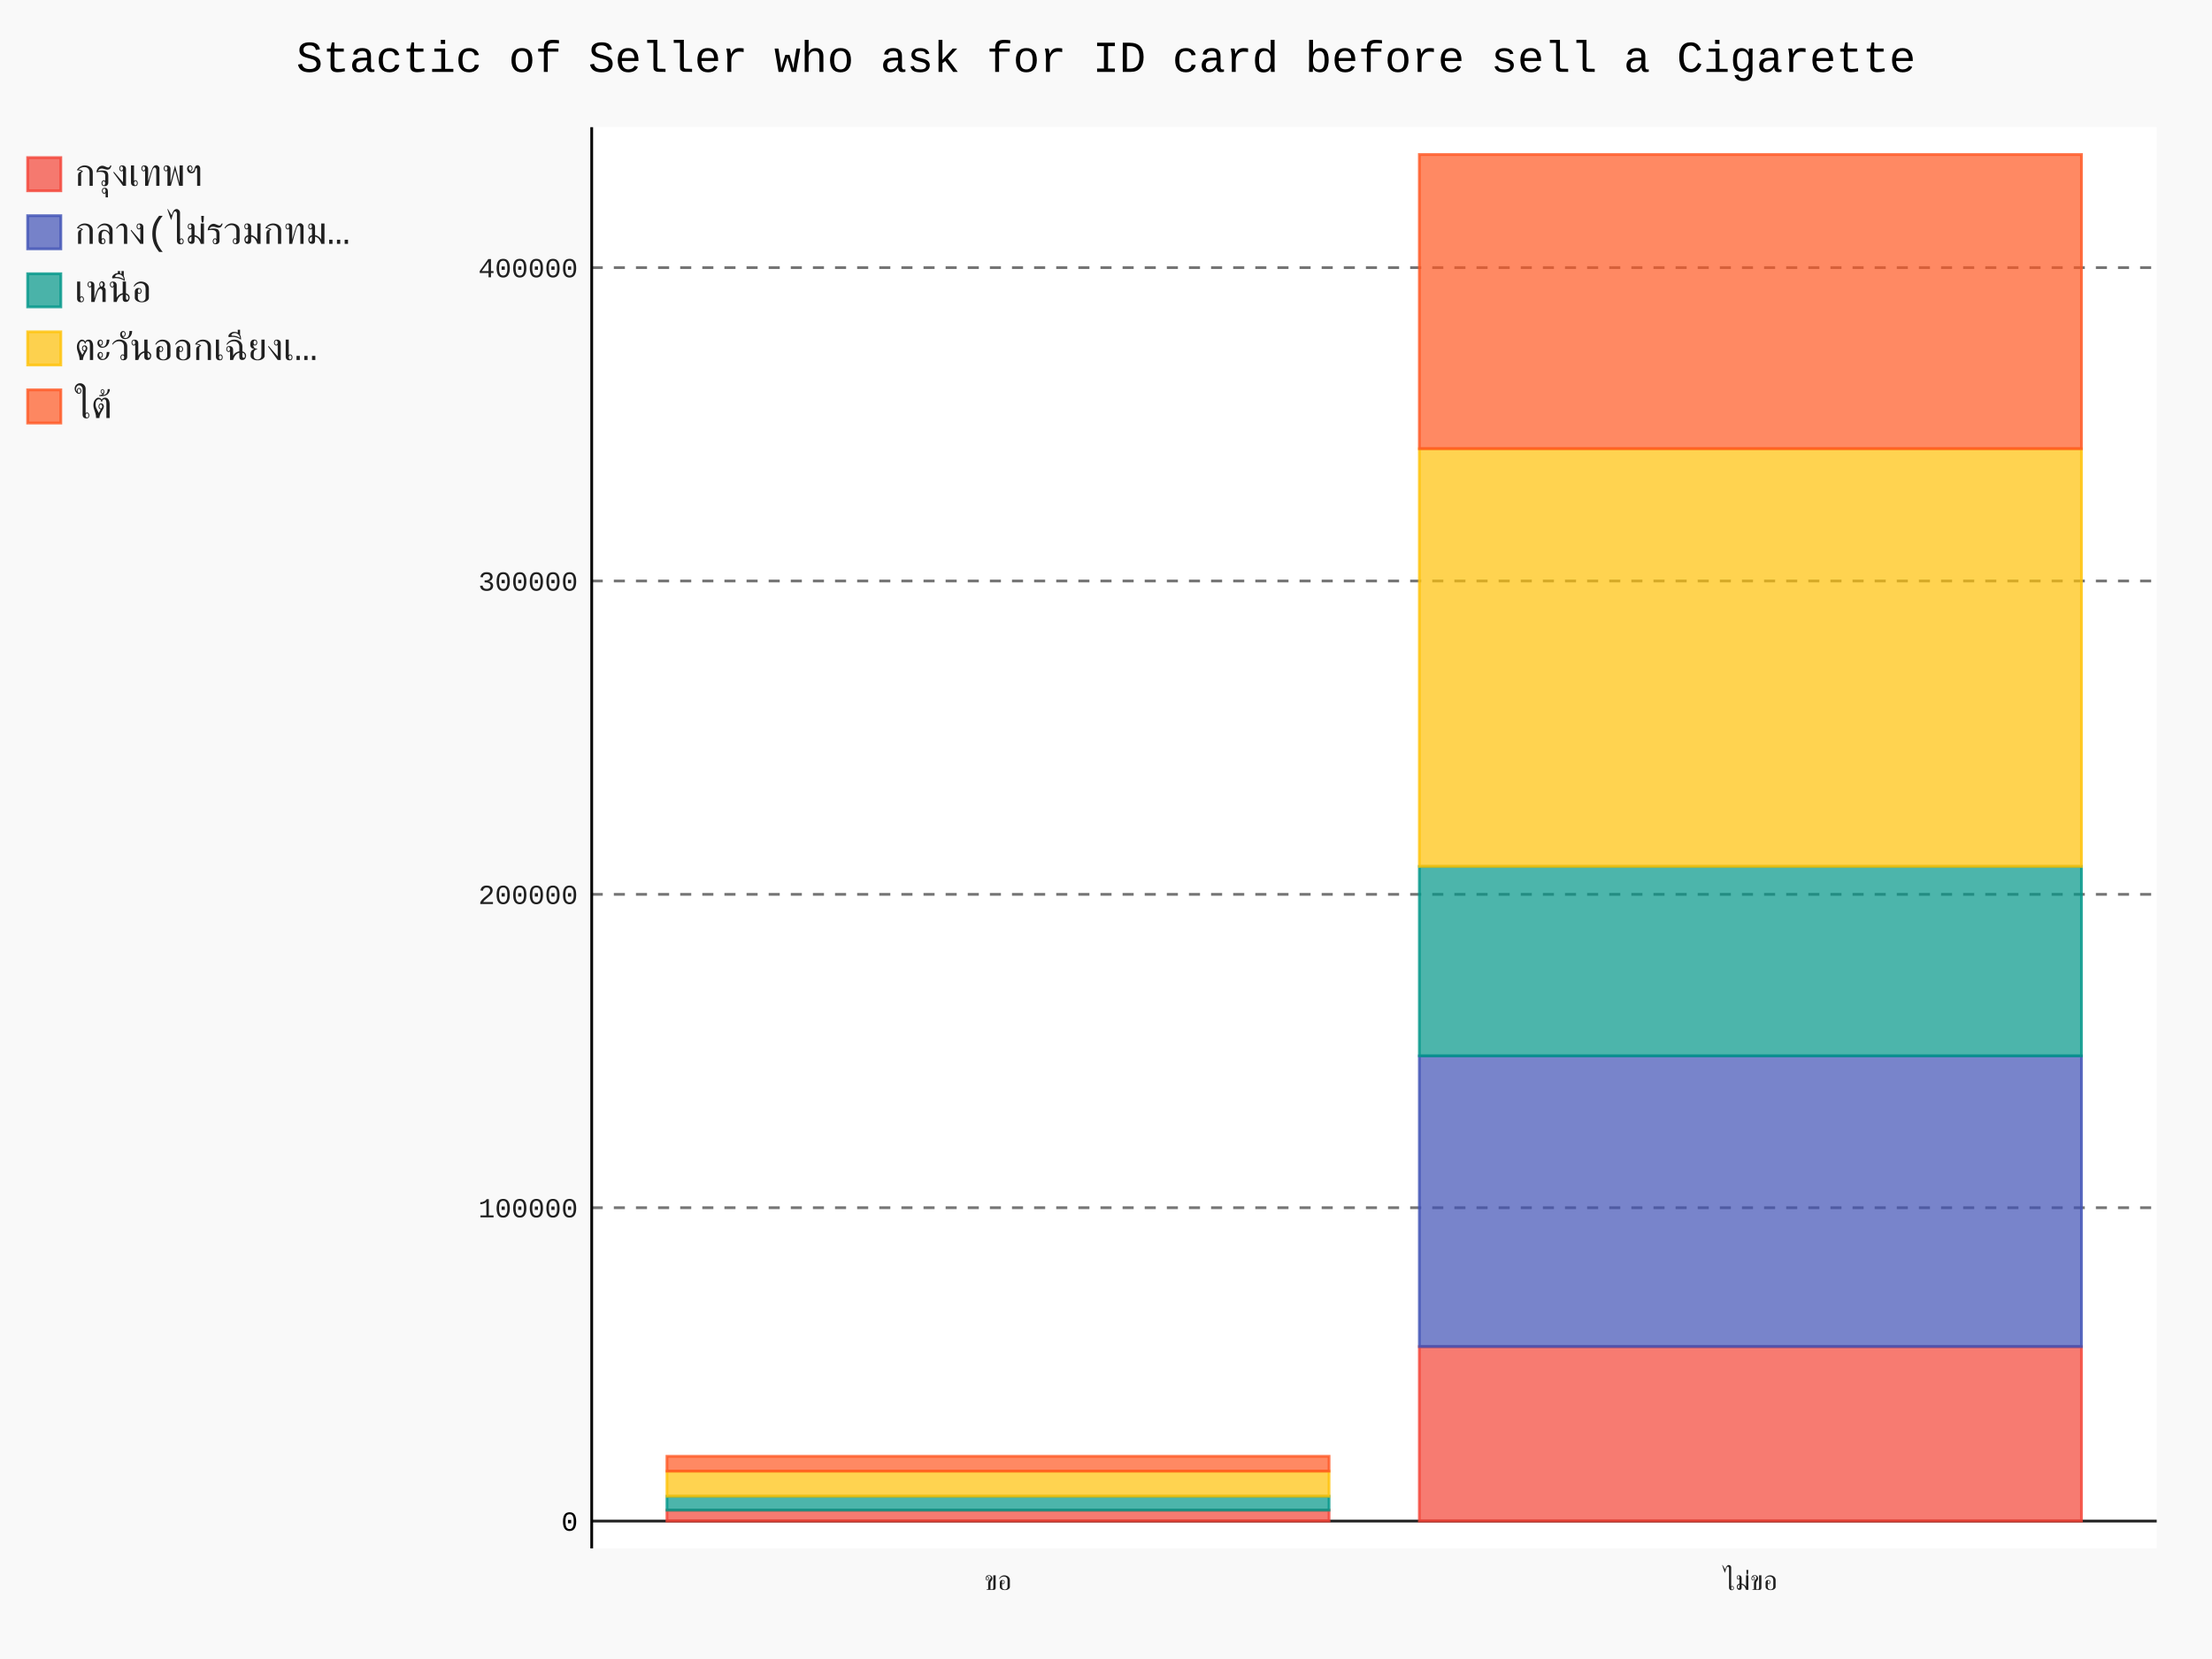
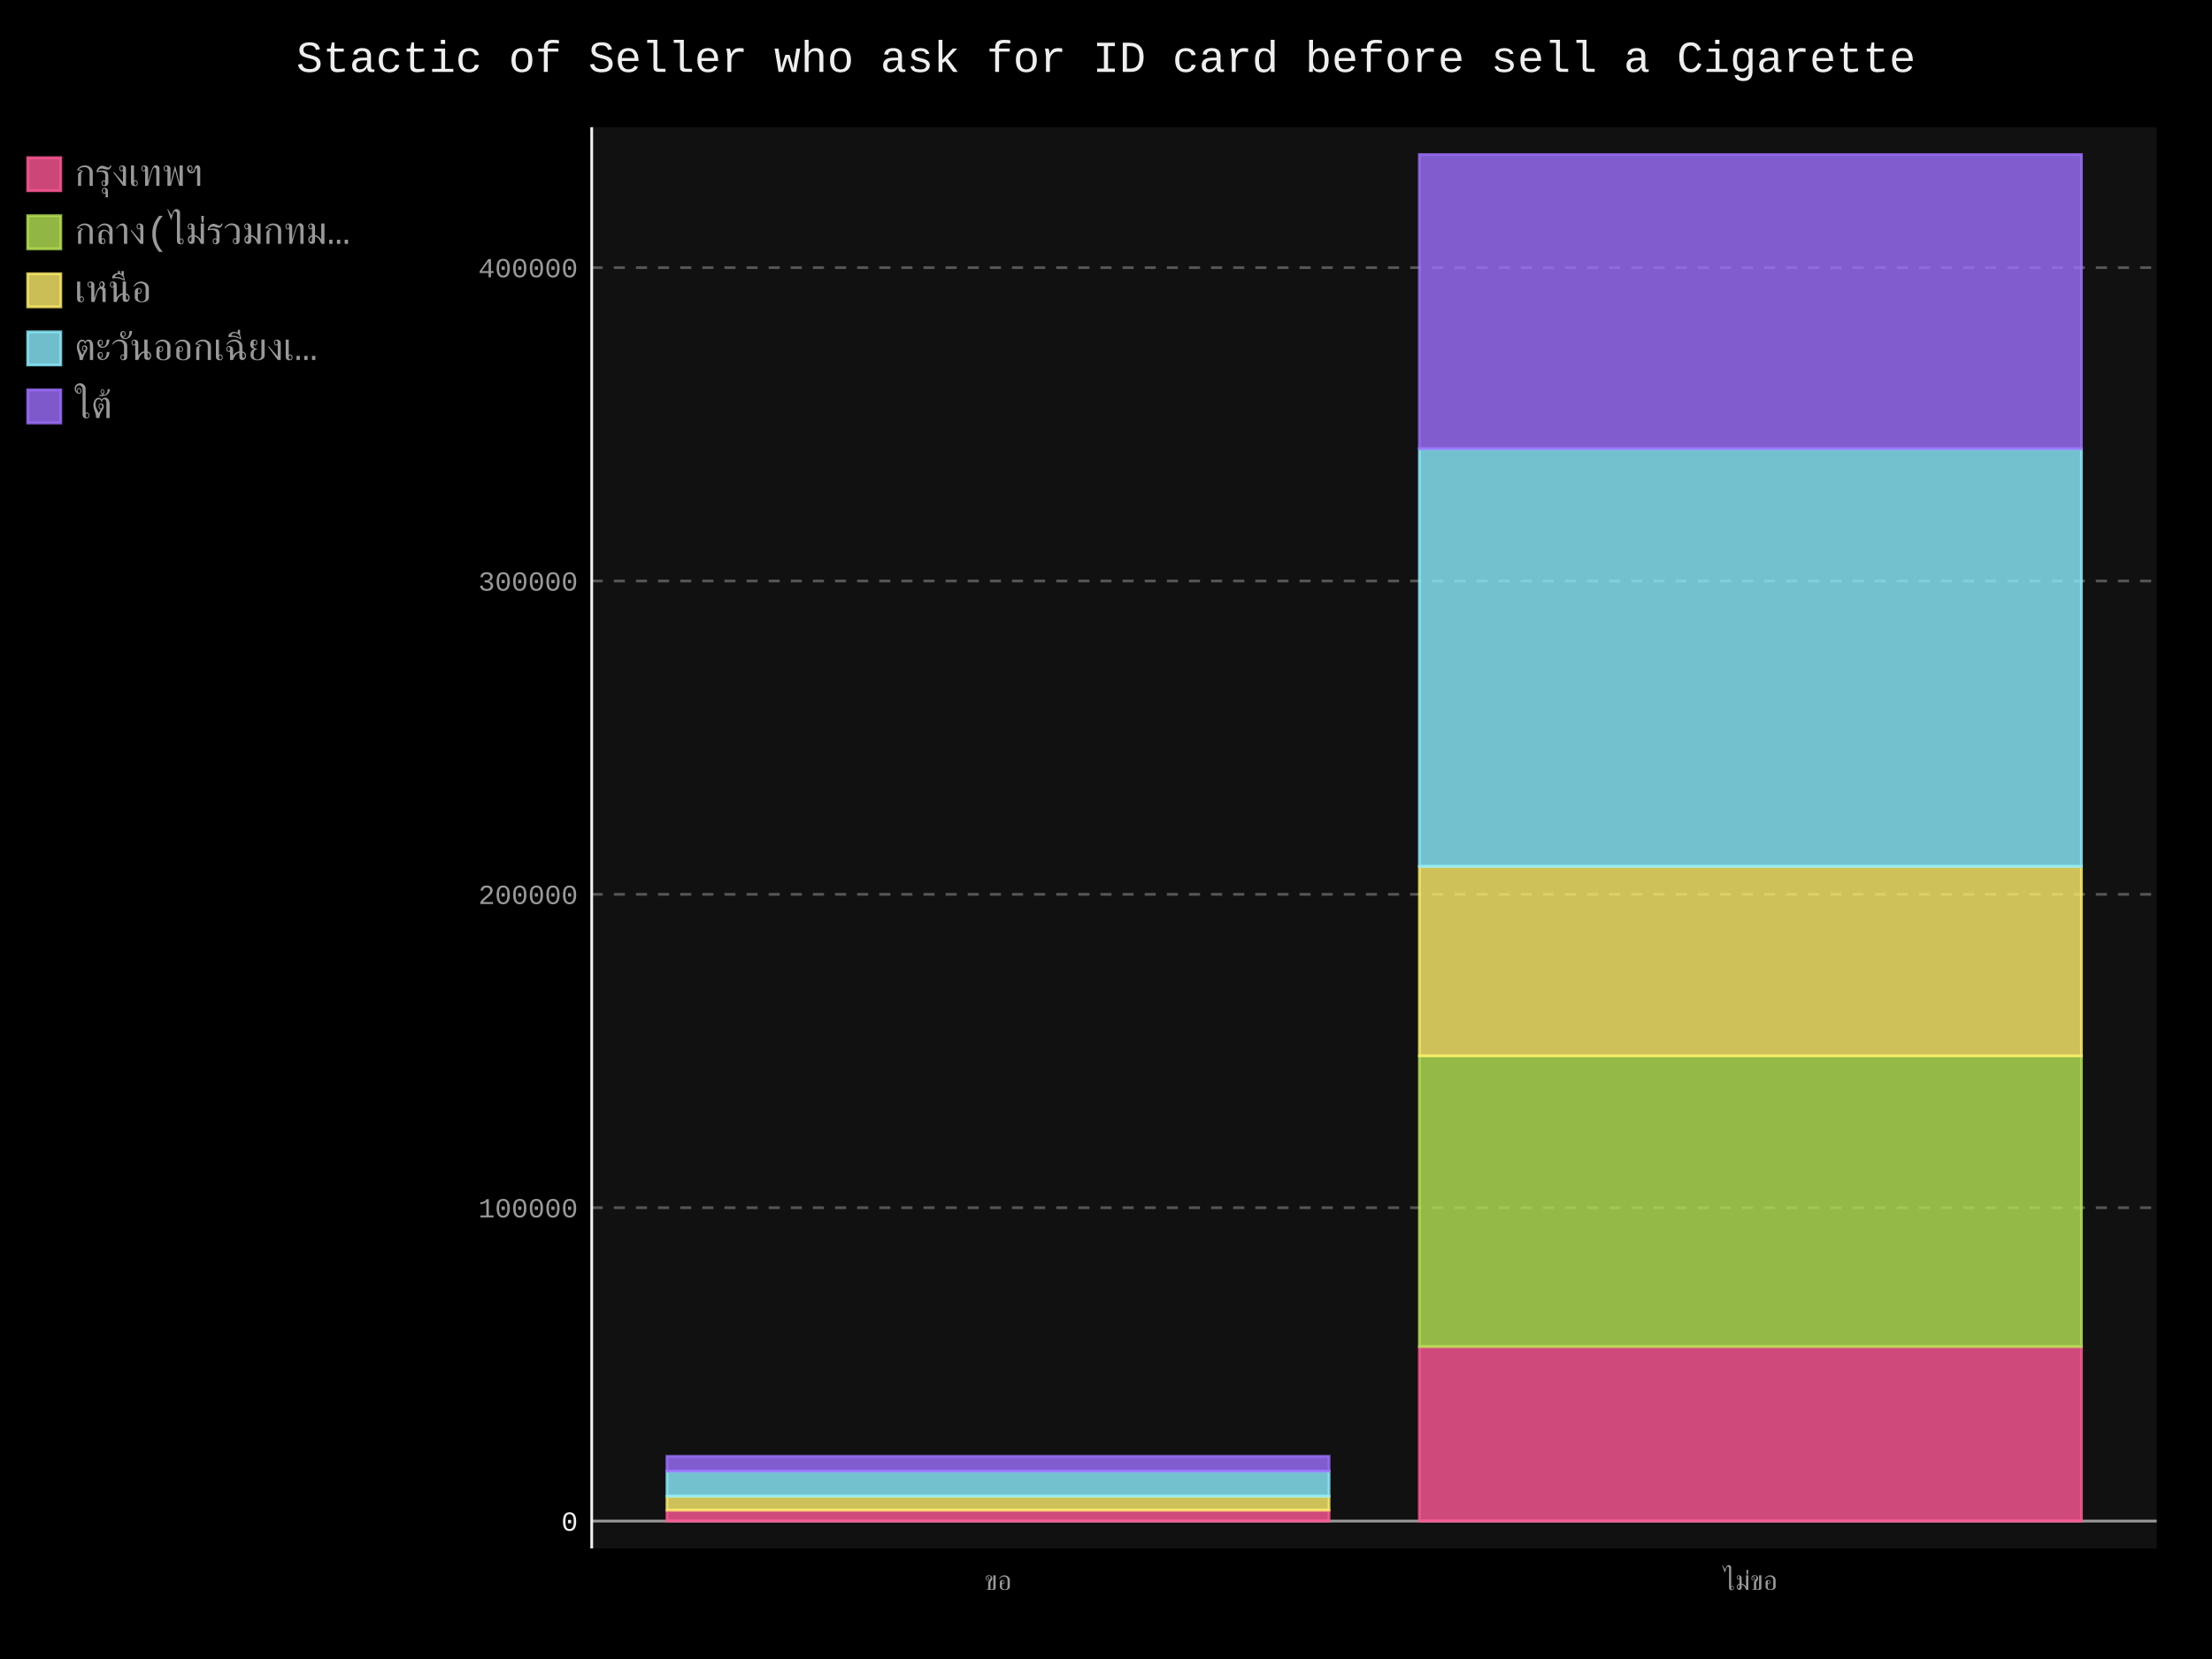
- <svg xmlns="http://www.w3.org/2000/svg" class="pygal-chart" id="chart-8ab244e9-96a5-4beb-9308-c2ca5ccea273" viewBox="0 0 800 600">
+ <svg xmlns="http://www.w3.org/2000/svg" class="pygal-chart" id="chart-795cc21f-d510-4e92-818a-43b54088a306" viewBox="0 0 800 600">
  <defs>
-     <style type="text/css">#chart-8ab244e9-96a5-4beb-9308-c2ca5ccea273{-webkit-user-select:none;-webkit-font-smoothing:antialiased;font-family:Consolas,"Liberation Mono",Menlo,Courier,monospace}#chart-8ab244e9-96a5-4beb-9308-c2ca5ccea273 .title{font-family:Consolas,"Liberation Mono",Menlo,Courier,monospace;font-size:16px}#chart-8ab244e9-96a5-4beb-9308-c2ca5ccea273 .legends .legend text{font-family:Consolas,"Liberation Mono",Menlo,Courier,monospace;font-size:14px}#chart-8ab244e9-96a5-4beb-9308-c2ca5ccea273 .axis text{font-family:Consolas,"Liberation Mono",Menlo,Courier,monospace;font-size:10px}#chart-8ab244e9-96a5-4beb-9308-c2ca5ccea273 .axis text.major{font-family:Consolas,"Liberation Mono",Menlo,Courier,monospace;font-size:10px}#chart-8ab244e9-96a5-4beb-9308-c2ca5ccea273 .text-overlay text.value{font-family:Consolas,"Liberation Mono",Menlo,Courier,monospace;font-size:16px}#chart-8ab244e9-96a5-4beb-9308-c2ca5ccea273 .text-overlay text.label{font-family:Consolas,"Liberation Mono",Menlo,Courier,monospace;font-size:10px}#chart-8ab244e9-96a5-4beb-9308-c2ca5ccea273 .tooltip{font-family:Consolas,"Liberation Mono",Menlo,Courier,monospace;font-size:14px}#chart-8ab244e9-96a5-4beb-9308-c2ca5ccea273 text.no_data{font-family:Consolas,"Liberation Mono",Menlo,Courier,monospace;font-size:64px}
- #chart-8ab244e9-96a5-4beb-9308-c2ca5ccea273{background-color:rgba(249,249,249,1)}#chart-8ab244e9-96a5-4beb-9308-c2ca5ccea273 path,#chart-8ab244e9-96a5-4beb-9308-c2ca5ccea273 line,#chart-8ab244e9-96a5-4beb-9308-c2ca5ccea273 rect,#chart-8ab244e9-96a5-4beb-9308-c2ca5ccea273 circle{-webkit-transition:150ms;-moz-transition:150ms;transition:150ms}#chart-8ab244e9-96a5-4beb-9308-c2ca5ccea273 .graph &gt; .background{fill:rgba(249,249,249,1)}#chart-8ab244e9-96a5-4beb-9308-c2ca5ccea273 .plot &gt; .background{fill:rgba(255,255,255,1)}#chart-8ab244e9-96a5-4beb-9308-c2ca5ccea273 .graph{fill:rgba(0,0,0,.87)}#chart-8ab244e9-96a5-4beb-9308-c2ca5ccea273 text.no_data{fill:rgba(0,0,0,1)}#chart-8ab244e9-96a5-4beb-9308-c2ca5ccea273 .title{fill:rgba(0,0,0,1)}#chart-8ab244e9-96a5-4beb-9308-c2ca5ccea273 .legends .legend text{fill:rgba(0,0,0,.87)}#chart-8ab244e9-96a5-4beb-9308-c2ca5ccea273 .legends .legend:hover text{fill:rgba(0,0,0,1)}#chart-8ab244e9-96a5-4beb-9308-c2ca5ccea273 .axis .line{stroke:rgba(0,0,0,1)}#chart-8ab244e9-96a5-4beb-9308-c2ca5ccea273 .axis .guide.line{stroke:rgba(0,0,0,.54)}#chart-8ab244e9-96a5-4beb-9308-c2ca5ccea273 .axis .major.line{stroke:rgba(0,0,0,.87)}#chart-8ab244e9-96a5-4beb-9308-c2ca5ccea273 .axis text.major{fill:rgba(0,0,0,1)}#chart-8ab244e9-96a5-4beb-9308-c2ca5ccea273 .axis.y .guides:hover .guide.line,#chart-8ab244e9-96a5-4beb-9308-c2ca5ccea273 .line-graph .axis.x .guides:hover .guide.line,#chart-8ab244e9-96a5-4beb-9308-c2ca5ccea273 .stackedline-graph .axis.x .guides:hover .guide.line,#chart-8ab244e9-96a5-4beb-9308-c2ca5ccea273 .xy-graph .axis.x .guides:hover .guide.line{stroke:rgba(0,0,0,1)}#chart-8ab244e9-96a5-4beb-9308-c2ca5ccea273 .axis .guides:hover text{fill:rgba(0,0,0,1)}#chart-8ab244e9-96a5-4beb-9308-c2ca5ccea273 .reactive{fill-opacity:.7;stroke-opacity:.8}#chart-8ab244e9-96a5-4beb-9308-c2ca5ccea273 .ci{stroke:rgba(0,0,0,.87)}#chart-8ab244e9-96a5-4beb-9308-c2ca5ccea273 .reactive.active,#chart-8ab244e9-96a5-4beb-9308-c2ca5ccea273 .active .reactive{fill-opacity:.8;stroke-opacity:.9;stroke-width:4}#chart-8ab244e9-96a5-4beb-9308-c2ca5ccea273 .ci .reactive.active{stroke-width:1.5}#chart-8ab244e9-96a5-4beb-9308-c2ca5ccea273 .series text{fill:rgba(0,0,0,1)}#chart-8ab244e9-96a5-4beb-9308-c2ca5ccea273 .tooltip rect{fill:rgba(255,255,255,1);stroke:rgba(0,0,0,1);-webkit-transition:opacity 150ms;-moz-transition:opacity 150ms;transition:opacity 150ms}#chart-8ab244e9-96a5-4beb-9308-c2ca5ccea273 .tooltip .label{fill:rgba(0,0,0,.87)}#chart-8ab244e9-96a5-4beb-9308-c2ca5ccea273 .tooltip .label{fill:rgba(0,0,0,.87)}#chart-8ab244e9-96a5-4beb-9308-c2ca5ccea273 .tooltip .legend{font-size:.8em;fill:rgba(0,0,0,.54)}#chart-8ab244e9-96a5-4beb-9308-c2ca5ccea273 .tooltip .x_label{font-size:.6em;fill:rgba(0,0,0,1)}#chart-8ab244e9-96a5-4beb-9308-c2ca5ccea273 .tooltip .xlink{font-size:.5em;text-decoration:underline}#chart-8ab244e9-96a5-4beb-9308-c2ca5ccea273 .tooltip .value{font-size:1.5em}#chart-8ab244e9-96a5-4beb-9308-c2ca5ccea273 .bound{font-size:.5em}#chart-8ab244e9-96a5-4beb-9308-c2ca5ccea273 .max-value{font-size:.75em;fill:rgba(0,0,0,.54)}#chart-8ab244e9-96a5-4beb-9308-c2ca5ccea273 .map-element{fill:rgba(255,255,255,1);stroke:rgba(0,0,0,.54) !important}#chart-8ab244e9-96a5-4beb-9308-c2ca5ccea273 .map-element .reactive{fill-opacity:inherit;stroke-opacity:inherit}#chart-8ab244e9-96a5-4beb-9308-c2ca5ccea273 .color-0,#chart-8ab244e9-96a5-4beb-9308-c2ca5ccea273 .color-0 a:visited{stroke:#F44336;fill:#F44336}#chart-8ab244e9-96a5-4beb-9308-c2ca5ccea273 .color-1,#chart-8ab244e9-96a5-4beb-9308-c2ca5ccea273 .color-1 a:visited{stroke:#3F51B5;fill:#3F51B5}#chart-8ab244e9-96a5-4beb-9308-c2ca5ccea273 .color-2,#chart-8ab244e9-96a5-4beb-9308-c2ca5ccea273 .color-2 a:visited{stroke:#009688;fill:#009688}#chart-8ab244e9-96a5-4beb-9308-c2ca5ccea273 .color-3,#chart-8ab244e9-96a5-4beb-9308-c2ca5ccea273 .color-3 a:visited{stroke:#FFC107;fill:#FFC107}#chart-8ab244e9-96a5-4beb-9308-c2ca5ccea273 .color-4,#chart-8ab244e9-96a5-4beb-9308-c2ca5ccea273 .color-4 a:visited{stroke:#FF5722;fill:#FF5722}#chart-8ab244e9-96a5-4beb-9308-c2ca5ccea273 .text-overlay .color-0 text{fill:black}#chart-8ab244e9-96a5-4beb-9308-c2ca5ccea273 .text-overlay .color-1 text{fill:black}#chart-8ab244e9-96a5-4beb-9308-c2ca5ccea273 .text-overlay .color-2 text{fill:black}#chart-8ab244e9-96a5-4beb-9308-c2ca5ccea273 .text-overlay .color-3 text{fill:black}#chart-8ab244e9-96a5-4beb-9308-c2ca5ccea273 .text-overlay .color-4 text{fill:black}
- #chart-8ab244e9-96a5-4beb-9308-c2ca5ccea273 text.no_data{text-anchor:middle}#chart-8ab244e9-96a5-4beb-9308-c2ca5ccea273 .guide.line{fill:none}#chart-8ab244e9-96a5-4beb-9308-c2ca5ccea273 .centered{text-anchor:middle}#chart-8ab244e9-96a5-4beb-9308-c2ca5ccea273 .title{text-anchor:middle}#chart-8ab244e9-96a5-4beb-9308-c2ca5ccea273 .legends .legend text{fill-opacity:1}#chart-8ab244e9-96a5-4beb-9308-c2ca5ccea273 .axis.x text{text-anchor:middle}#chart-8ab244e9-96a5-4beb-9308-c2ca5ccea273 .axis.x:not(.web) text[transform]{text-anchor:start}#chart-8ab244e9-96a5-4beb-9308-c2ca5ccea273 .axis.x:not(.web) text[transform].backwards{text-anchor:end}#chart-8ab244e9-96a5-4beb-9308-c2ca5ccea273 .axis.y text{text-anchor:end}#chart-8ab244e9-96a5-4beb-9308-c2ca5ccea273 .axis.y text[transform].backwards{text-anchor:start}#chart-8ab244e9-96a5-4beb-9308-c2ca5ccea273 .axis.y2 text{text-anchor:start}#chart-8ab244e9-96a5-4beb-9308-c2ca5ccea273 .axis.y2 text[transform].backwards{text-anchor:end}#chart-8ab244e9-96a5-4beb-9308-c2ca5ccea273 .axis .guide.line{stroke-dasharray:4,4}#chart-8ab244e9-96a5-4beb-9308-c2ca5ccea273 .axis .major.guide.line{stroke-dasharray:6,6}#chart-8ab244e9-96a5-4beb-9308-c2ca5ccea273 .horizontal .axis.y .guide.line,#chart-8ab244e9-96a5-4beb-9308-c2ca5ccea273 .horizontal .axis.y2 .guide.line,#chart-8ab244e9-96a5-4beb-9308-c2ca5ccea273 .vertical .axis.x .guide.line{opacity:0}#chart-8ab244e9-96a5-4beb-9308-c2ca5ccea273 .horizontal .axis.always_show .guide.line,#chart-8ab244e9-96a5-4beb-9308-c2ca5ccea273 .vertical .axis.always_show .guide.line{opacity:1 !important}#chart-8ab244e9-96a5-4beb-9308-c2ca5ccea273 .axis.y .guides:hover .guide.line,#chart-8ab244e9-96a5-4beb-9308-c2ca5ccea273 .axis.y2 .guides:hover .guide.line,#chart-8ab244e9-96a5-4beb-9308-c2ca5ccea273 .axis.x .guides:hover .guide.line{opacity:1}#chart-8ab244e9-96a5-4beb-9308-c2ca5ccea273 .axis .guides:hover text{opacity:1}#chart-8ab244e9-96a5-4beb-9308-c2ca5ccea273 .nofill{fill:none}#chart-8ab244e9-96a5-4beb-9308-c2ca5ccea273 .subtle-fill{fill-opacity:.2}#chart-8ab244e9-96a5-4beb-9308-c2ca5ccea273 .dot{stroke-width:1px;fill-opacity:1}#chart-8ab244e9-96a5-4beb-9308-c2ca5ccea273 .dot.active{stroke-width:5px}#chart-8ab244e9-96a5-4beb-9308-c2ca5ccea273 .dot.negative{fill:transparent}#chart-8ab244e9-96a5-4beb-9308-c2ca5ccea273 text,#chart-8ab244e9-96a5-4beb-9308-c2ca5ccea273 tspan{stroke:none !important}#chart-8ab244e9-96a5-4beb-9308-c2ca5ccea273 .series text.active{opacity:1}#chart-8ab244e9-96a5-4beb-9308-c2ca5ccea273 .tooltip rect{fill-opacity:.95;stroke-width:.5}#chart-8ab244e9-96a5-4beb-9308-c2ca5ccea273 .tooltip text{fill-opacity:1}#chart-8ab244e9-96a5-4beb-9308-c2ca5ccea273 .showable{visibility:hidden}#chart-8ab244e9-96a5-4beb-9308-c2ca5ccea273 .showable.shown{visibility:visible}#chart-8ab244e9-96a5-4beb-9308-c2ca5ccea273 .gauge-background{fill:rgba(229,229,229,1);stroke:none}#chart-8ab244e9-96a5-4beb-9308-c2ca5ccea273 .bg-lines{stroke:rgba(249,249,249,1);stroke-width:2px}</style>
+     <style type="text/css">#chart-795cc21f-d510-4e92-818a-43b54088a306{-webkit-user-select:none;-webkit-font-smoothing:antialiased;font-family:Consolas,"Liberation Mono",Menlo,Courier,monospace}#chart-795cc21f-d510-4e92-818a-43b54088a306 .title{font-family:Consolas,"Liberation Mono",Menlo,Courier,monospace;font-size:16px}#chart-795cc21f-d510-4e92-818a-43b54088a306 .legends .legend text{font-family:Consolas,"Liberation Mono",Menlo,Courier,monospace;font-size:14px}#chart-795cc21f-d510-4e92-818a-43b54088a306 .axis text{font-family:Consolas,"Liberation Mono",Menlo,Courier,monospace;font-size:10px}#chart-795cc21f-d510-4e92-818a-43b54088a306 .axis text.major{font-family:Consolas,"Liberation Mono",Menlo,Courier,monospace;font-size:10px}#chart-795cc21f-d510-4e92-818a-43b54088a306 .text-overlay text.value{font-family:Consolas,"Liberation Mono",Menlo,Courier,monospace;font-size:16px}#chart-795cc21f-d510-4e92-818a-43b54088a306 .text-overlay text.label{font-family:Consolas,"Liberation Mono",Menlo,Courier,monospace;font-size:10px}#chart-795cc21f-d510-4e92-818a-43b54088a306 .tooltip{font-family:Consolas,"Liberation Mono",Menlo,Courier,monospace;font-size:14px}#chart-795cc21f-d510-4e92-818a-43b54088a306 text.no_data{font-family:Consolas,"Liberation Mono",Menlo,Courier,monospace;font-size:64px}
+ #chart-795cc21f-d510-4e92-818a-43b54088a306{background-color:black}#chart-795cc21f-d510-4e92-818a-43b54088a306 path,#chart-795cc21f-d510-4e92-818a-43b54088a306 line,#chart-795cc21f-d510-4e92-818a-43b54088a306 rect,#chart-795cc21f-d510-4e92-818a-43b54088a306 circle{-webkit-transition:250ms;-moz-transition:250ms;transition:250ms}#chart-795cc21f-d510-4e92-818a-43b54088a306 .graph &gt; .background{fill:black}#chart-795cc21f-d510-4e92-818a-43b54088a306 .plot &gt; .background{fill:#111}#chart-795cc21f-d510-4e92-818a-43b54088a306 .graph{fill:#999}#chart-795cc21f-d510-4e92-818a-43b54088a306 text.no_data{fill:#eee}#chart-795cc21f-d510-4e92-818a-43b54088a306 .title{fill:#eee}#chart-795cc21f-d510-4e92-818a-43b54088a306 .legends .legend text{fill:#999}#chart-795cc21f-d510-4e92-818a-43b54088a306 .legends .legend:hover text{fill:#eee}#chart-795cc21f-d510-4e92-818a-43b54088a306 .axis .line{stroke:#eee}#chart-795cc21f-d510-4e92-818a-43b54088a306 .axis .guide.line{stroke:#555}#chart-795cc21f-d510-4e92-818a-43b54088a306 .axis .major.line{stroke:#999}#chart-795cc21f-d510-4e92-818a-43b54088a306 .axis text.major{fill:#eee}#chart-795cc21f-d510-4e92-818a-43b54088a306 .axis.y .guides:hover .guide.line,#chart-795cc21f-d510-4e92-818a-43b54088a306 .line-graph .axis.x .guides:hover .guide.line,#chart-795cc21f-d510-4e92-818a-43b54088a306 .stackedline-graph .axis.x .guides:hover .guide.line,#chart-795cc21f-d510-4e92-818a-43b54088a306 .xy-graph .axis.x .guides:hover .guide.line{stroke:#eee}#chart-795cc21f-d510-4e92-818a-43b54088a306 .axis .guides:hover text{fill:#eee}#chart-795cc21f-d510-4e92-818a-43b54088a306 .reactive{fill-opacity:.8;stroke-opacity:.8}#chart-795cc21f-d510-4e92-818a-43b54088a306 .ci{stroke:#999}#chart-795cc21f-d510-4e92-818a-43b54088a306 .reactive.active,#chart-795cc21f-d510-4e92-818a-43b54088a306 .active .reactive{fill-opacity:.4;stroke-opacity:.9;stroke-width:4}#chart-795cc21f-d510-4e92-818a-43b54088a306 .ci .reactive.active{stroke-width:1.5}#chart-795cc21f-d510-4e92-818a-43b54088a306 .series text{fill:#eee}#chart-795cc21f-d510-4e92-818a-43b54088a306 .tooltip rect{fill:#111;stroke:#eee;-webkit-transition:opacity 250ms;-moz-transition:opacity 250ms;transition:opacity 250ms}#chart-795cc21f-d510-4e92-818a-43b54088a306 .tooltip .label{fill:#999}#chart-795cc21f-d510-4e92-818a-43b54088a306 .tooltip .label{fill:#999}#chart-795cc21f-d510-4e92-818a-43b54088a306 .tooltip .legend{font-size:.8em;fill:#555}#chart-795cc21f-d510-4e92-818a-43b54088a306 .tooltip .x_label{font-size:.6em;fill:#eee}#chart-795cc21f-d510-4e92-818a-43b54088a306 .tooltip .xlink{font-size:.5em;text-decoration:underline}#chart-795cc21f-d510-4e92-818a-43b54088a306 .tooltip .value{font-size:1.5em}#chart-795cc21f-d510-4e92-818a-43b54088a306 .bound{font-size:.5em}#chart-795cc21f-d510-4e92-818a-43b54088a306 .max-value{font-size:.75em;fill:#555}#chart-795cc21f-d510-4e92-818a-43b54088a306 .map-element{fill:#111;stroke:#555 !important}#chart-795cc21f-d510-4e92-818a-43b54088a306 .map-element .reactive{fill-opacity:inherit;stroke-opacity:inherit}#chart-795cc21f-d510-4e92-818a-43b54088a306 .color-0,#chart-795cc21f-d510-4e92-818a-43b54088a306 .color-0 a:visited{stroke:#ff5995;fill:#ff5995}#chart-795cc21f-d510-4e92-818a-43b54088a306 .color-1,#chart-795cc21f-d510-4e92-818a-43b54088a306 .color-1 a:visited{stroke:#b6e354;fill:#b6e354}#chart-795cc21f-d510-4e92-818a-43b54088a306 .color-2,#chart-795cc21f-d510-4e92-818a-43b54088a306 .color-2 a:visited{stroke:#feed6c;fill:#feed6c}#chart-795cc21f-d510-4e92-818a-43b54088a306 .color-3,#chart-795cc21f-d510-4e92-818a-43b54088a306 .color-3 a:visited{stroke:#8cedff;fill:#8cedff}#chart-795cc21f-d510-4e92-818a-43b54088a306 .color-4,#chart-795cc21f-d510-4e92-818a-43b54088a306 .color-4 a:visited{stroke:#9e6ffe;fill:#9e6ffe}#chart-795cc21f-d510-4e92-818a-43b54088a306 .text-overlay .color-0 text{fill:black}#chart-795cc21f-d510-4e92-818a-43b54088a306 .text-overlay .color-1 text{fill:black}#chart-795cc21f-d510-4e92-818a-43b54088a306 .text-overlay .color-2 text{fill:black}#chart-795cc21f-d510-4e92-818a-43b54088a306 .text-overlay .color-3 text{fill:black}#chart-795cc21f-d510-4e92-818a-43b54088a306 .text-overlay .color-4 text{fill:black}
+ #chart-795cc21f-d510-4e92-818a-43b54088a306 text.no_data{text-anchor:middle}#chart-795cc21f-d510-4e92-818a-43b54088a306 .guide.line{fill:none}#chart-795cc21f-d510-4e92-818a-43b54088a306 .centered{text-anchor:middle}#chart-795cc21f-d510-4e92-818a-43b54088a306 .title{text-anchor:middle}#chart-795cc21f-d510-4e92-818a-43b54088a306 .legends .legend text{fill-opacity:1}#chart-795cc21f-d510-4e92-818a-43b54088a306 .axis.x text{text-anchor:middle}#chart-795cc21f-d510-4e92-818a-43b54088a306 .axis.x:not(.web) text[transform]{text-anchor:start}#chart-795cc21f-d510-4e92-818a-43b54088a306 .axis.x:not(.web) text[transform].backwards{text-anchor:end}#chart-795cc21f-d510-4e92-818a-43b54088a306 .axis.y text{text-anchor:end}#chart-795cc21f-d510-4e92-818a-43b54088a306 .axis.y text[transform].backwards{text-anchor:start}#chart-795cc21f-d510-4e92-818a-43b54088a306 .axis.y2 text{text-anchor:start}#chart-795cc21f-d510-4e92-818a-43b54088a306 .axis.y2 text[transform].backwards{text-anchor:end}#chart-795cc21f-d510-4e92-818a-43b54088a306 .axis .guide.line{stroke-dasharray:4,4}#chart-795cc21f-d510-4e92-818a-43b54088a306 .axis .major.guide.line{stroke-dasharray:6,6}#chart-795cc21f-d510-4e92-818a-43b54088a306 .horizontal .axis.y .guide.line,#chart-795cc21f-d510-4e92-818a-43b54088a306 .horizontal .axis.y2 .guide.line,#chart-795cc21f-d510-4e92-818a-43b54088a306 .vertical .axis.x .guide.line{opacity:0}#chart-795cc21f-d510-4e92-818a-43b54088a306 .horizontal .axis.always_show .guide.line,#chart-795cc21f-d510-4e92-818a-43b54088a306 .vertical .axis.always_show .guide.line{opacity:1 !important}#chart-795cc21f-d510-4e92-818a-43b54088a306 .axis.y .guides:hover .guide.line,#chart-795cc21f-d510-4e92-818a-43b54088a306 .axis.y2 .guides:hover .guide.line,#chart-795cc21f-d510-4e92-818a-43b54088a306 .axis.x .guides:hover .guide.line{opacity:1}#chart-795cc21f-d510-4e92-818a-43b54088a306 .axis .guides:hover text{opacity:1}#chart-795cc21f-d510-4e92-818a-43b54088a306 .nofill{fill:none}#chart-795cc21f-d510-4e92-818a-43b54088a306 .subtle-fill{fill-opacity:.2}#chart-795cc21f-d510-4e92-818a-43b54088a306 .dot{stroke-width:1px;fill-opacity:1}#chart-795cc21f-d510-4e92-818a-43b54088a306 .dot.active{stroke-width:5px}#chart-795cc21f-d510-4e92-818a-43b54088a306 .dot.negative{fill:transparent}#chart-795cc21f-d510-4e92-818a-43b54088a306 text,#chart-795cc21f-d510-4e92-818a-43b54088a306 tspan{stroke:none !important}#chart-795cc21f-d510-4e92-818a-43b54088a306 .series text.active{opacity:1}#chart-795cc21f-d510-4e92-818a-43b54088a306 .tooltip rect{fill-opacity:.95;stroke-width:.5}#chart-795cc21f-d510-4e92-818a-43b54088a306 .tooltip text{fill-opacity:1}#chart-795cc21f-d510-4e92-818a-43b54088a306 .showable{visibility:hidden}#chart-795cc21f-d510-4e92-818a-43b54088a306 .showable.shown{visibility:visible}#chart-795cc21f-d510-4e92-818a-43b54088a306 .gauge-background{fill:rgba(229,229,229,1);stroke:none}#chart-795cc21f-d510-4e92-818a-43b54088a306 .bg-lines{stroke:black;stroke-width:2px}</style>
  </defs>
  <g class="graph stackedbar-graph vertical">
    <rect class="background" height="600" width="800" x="0" y="0" />
    <g class="plot" transform="translate(214, 46)">
      <rect class="background" height="514" width="566.0" x="0" y="0" />
      <g class="axis y">
        <g class="guides">
          <path class="axis major line" d="M0 504.115 h566" />
          <text class="major" x="-5" y="507.615">0</text>
        </g>
        <g class="guides">
          <path class="guide line" d="M0 390.784 h566" />
          <text class="" x="-5" y="394.284">100000</text>
        </g>
        <g class="guides">
          <path class="guide line" d="M0 277.453 h566" />
          <text class="" x="-5" y="280.953">200000</text>
        </g>
        <g class="guides">
          <path class="guide line" d="M0 164.122 h566" />
          <text class="" x="-5" y="167.622">300000</text>
        </g>
        <g class="guides">
          <path class="guide line" d="M0 50.79 h566" />
          <text class="" x="-5" y="54.29">400000</text>
        </g>
      </g>
      <g class="axis x">
        <path class="line" d="M0 0 v514" />
        <g class="guides">
          <path class="guide line" d="M146.942 0 v514" />
          <text class="" x="146.942" y="529.0">ขอ</text>
        </g>
        <g class="guides">
          <path class="guide line" d="M419.058 0 v514" />
          <text class="" x="419.058" y="529.0">ไม่ขอ</text>
        </g>
      </g>
      <g class="series serie-0 color-0">
        <g class="bars">
          <g class="bar">
            <rect class="rect reactive tooltip-trigger" height="3.95" rx="0" ry="0" width="239.462" x="27.212" y="500.166" />
          </g>
          <g class="bar">
            <rect class="rect reactive tooltip-trigger" height="63.097" rx="0" ry="0" width="239.462" x="299.327" y="441.018" />
          </g>
        </g>
      </g>
      <g class="series serie-1 color-1">
        <g class="bars">
          <g class="bar">
            <rect class="rect reactive tooltip-trigger" height="0.0" rx="0" ry="0" width="239.462" x="27.212" y="500.166" />
          </g>
          <g class="bar">
            <rect class="rect reactive tooltip-trigger" height="105.145" rx="0" ry="0" width="239.462" x="299.327" y="335.873" />
          </g>
        </g>
      </g>
      <g class="series serie-2 color-2">
        <g class="bars">
          <g class="bar">
            <rect class="rect reactive tooltip-trigger" height="5.034" rx="0" ry="0" width="239.462" x="27.212" y="495.132" />
          </g>
          <g class="bar">
            <rect class="rect reactive tooltip-trigger" height="68.527" rx="0" ry="0" width="239.462" x="299.327" y="267.346" />
          </g>
        </g>
      </g>
      <g class="series serie-3 color-3">
        <g class="bars">
          <g class="bar">
            <rect class="rect reactive tooltip-trigger" height="9.073" rx="0" ry="0" width="239.462" x="27.212" y="486.058" />
          </g>
          <g class="bar">
            <rect class="rect reactive tooltip-trigger" height="151.063" rx="0" ry="0" width="239.462" x="299.327" y="116.283" />
          </g>
        </g>
      </g>
      <g class="series serie-4 color-4">
        <g class="bars">
          <g class="bar">
            <rect class="rect reactive tooltip-trigger" height="5.363" rx="0" ry="0" width="239.462" x="27.212" y="480.695" />
          </g>
          <g class="bar">
            <rect class="rect reactive tooltip-trigger" height="106.399" rx="0" ry="0" width="239.462" x="299.327" y="9.885" />
          </g>
        </g>
      </g>
    </g>
    <g class="titles">
      <text class="title plot_title" x="400.0" y="26">Stactic of Seller who ask for ID card before sell a Cigarette</text>
    </g>
    <g class="plot overlay" transform="translate(214, 46)">
      <g class="series serie-0 color-0" />
      <g class="series serie-1 color-1" />
      <g class="series serie-2 color-2" />
      <g class="series serie-3 color-3" />
      <g class="series serie-4 color-4" />
    </g>
    <g class="plot text-overlay" transform="translate(214, 46)">
      <g class="series serie-0 color-0" />
      <g class="series serie-1 color-1" />
      <g class="series serie-2 color-2" />
      <g class="series serie-3 color-3" />
      <g class="series serie-4 color-4" />
    </g>
    <g class="plot tooltip-overlay" transform="translate(214, 46)">
      <g class="tooltip" style="opacity: 0" transform="translate(0 0)">
        <rect class="tooltip-box" height="0" rx="0" ry="0" width="0" />
        <g class="text" />
      </g>
    </g>
    <g class="legends" transform="translate(10, 56)">
      <g class="legend reactive activate-serie" id="activate-serie-0">
        <rect class="color-0 reactive" height="12" width="12" x="0.0" y="1.0" />
        <text x="17.0" y="11.2">กรุงเทพฯ</text>
      </g>
      <g class="legend reactive activate-serie" id="activate-serie-1">
        <rect class="color-1 reactive" height="12" width="12" x="0.0" y="22.0" />
        <text x="17.0" y="32.2">กลาง(ไม่รวมกทม…</text>
      </g>
      <g class="legend reactive activate-serie" id="activate-serie-2">
        <rect class="color-2 reactive" height="12" width="12" x="0.0" y="43.0" />
        <text x="17.0" y="53.2">เหนือ</text>
      </g>
      <g class="legend reactive activate-serie" id="activate-serie-3">
        <rect class="color-3 reactive" height="12" width="12" x="0.0" y="64.0" />
        <text x="17.0" y="74.2">ตะวันออกเฉียงเ…</text>
      </g>
      <g class="legend reactive activate-serie" id="activate-serie-4">
        <rect class="color-4 reactive" height="12" width="12" x="0.0" y="85.0" />
        <text x="17.0" y="95.2">ใต้</text>
      </g>
    </g>
    <g class="legends" transform="translate(790, 56)" />
  </g>
</svg>
